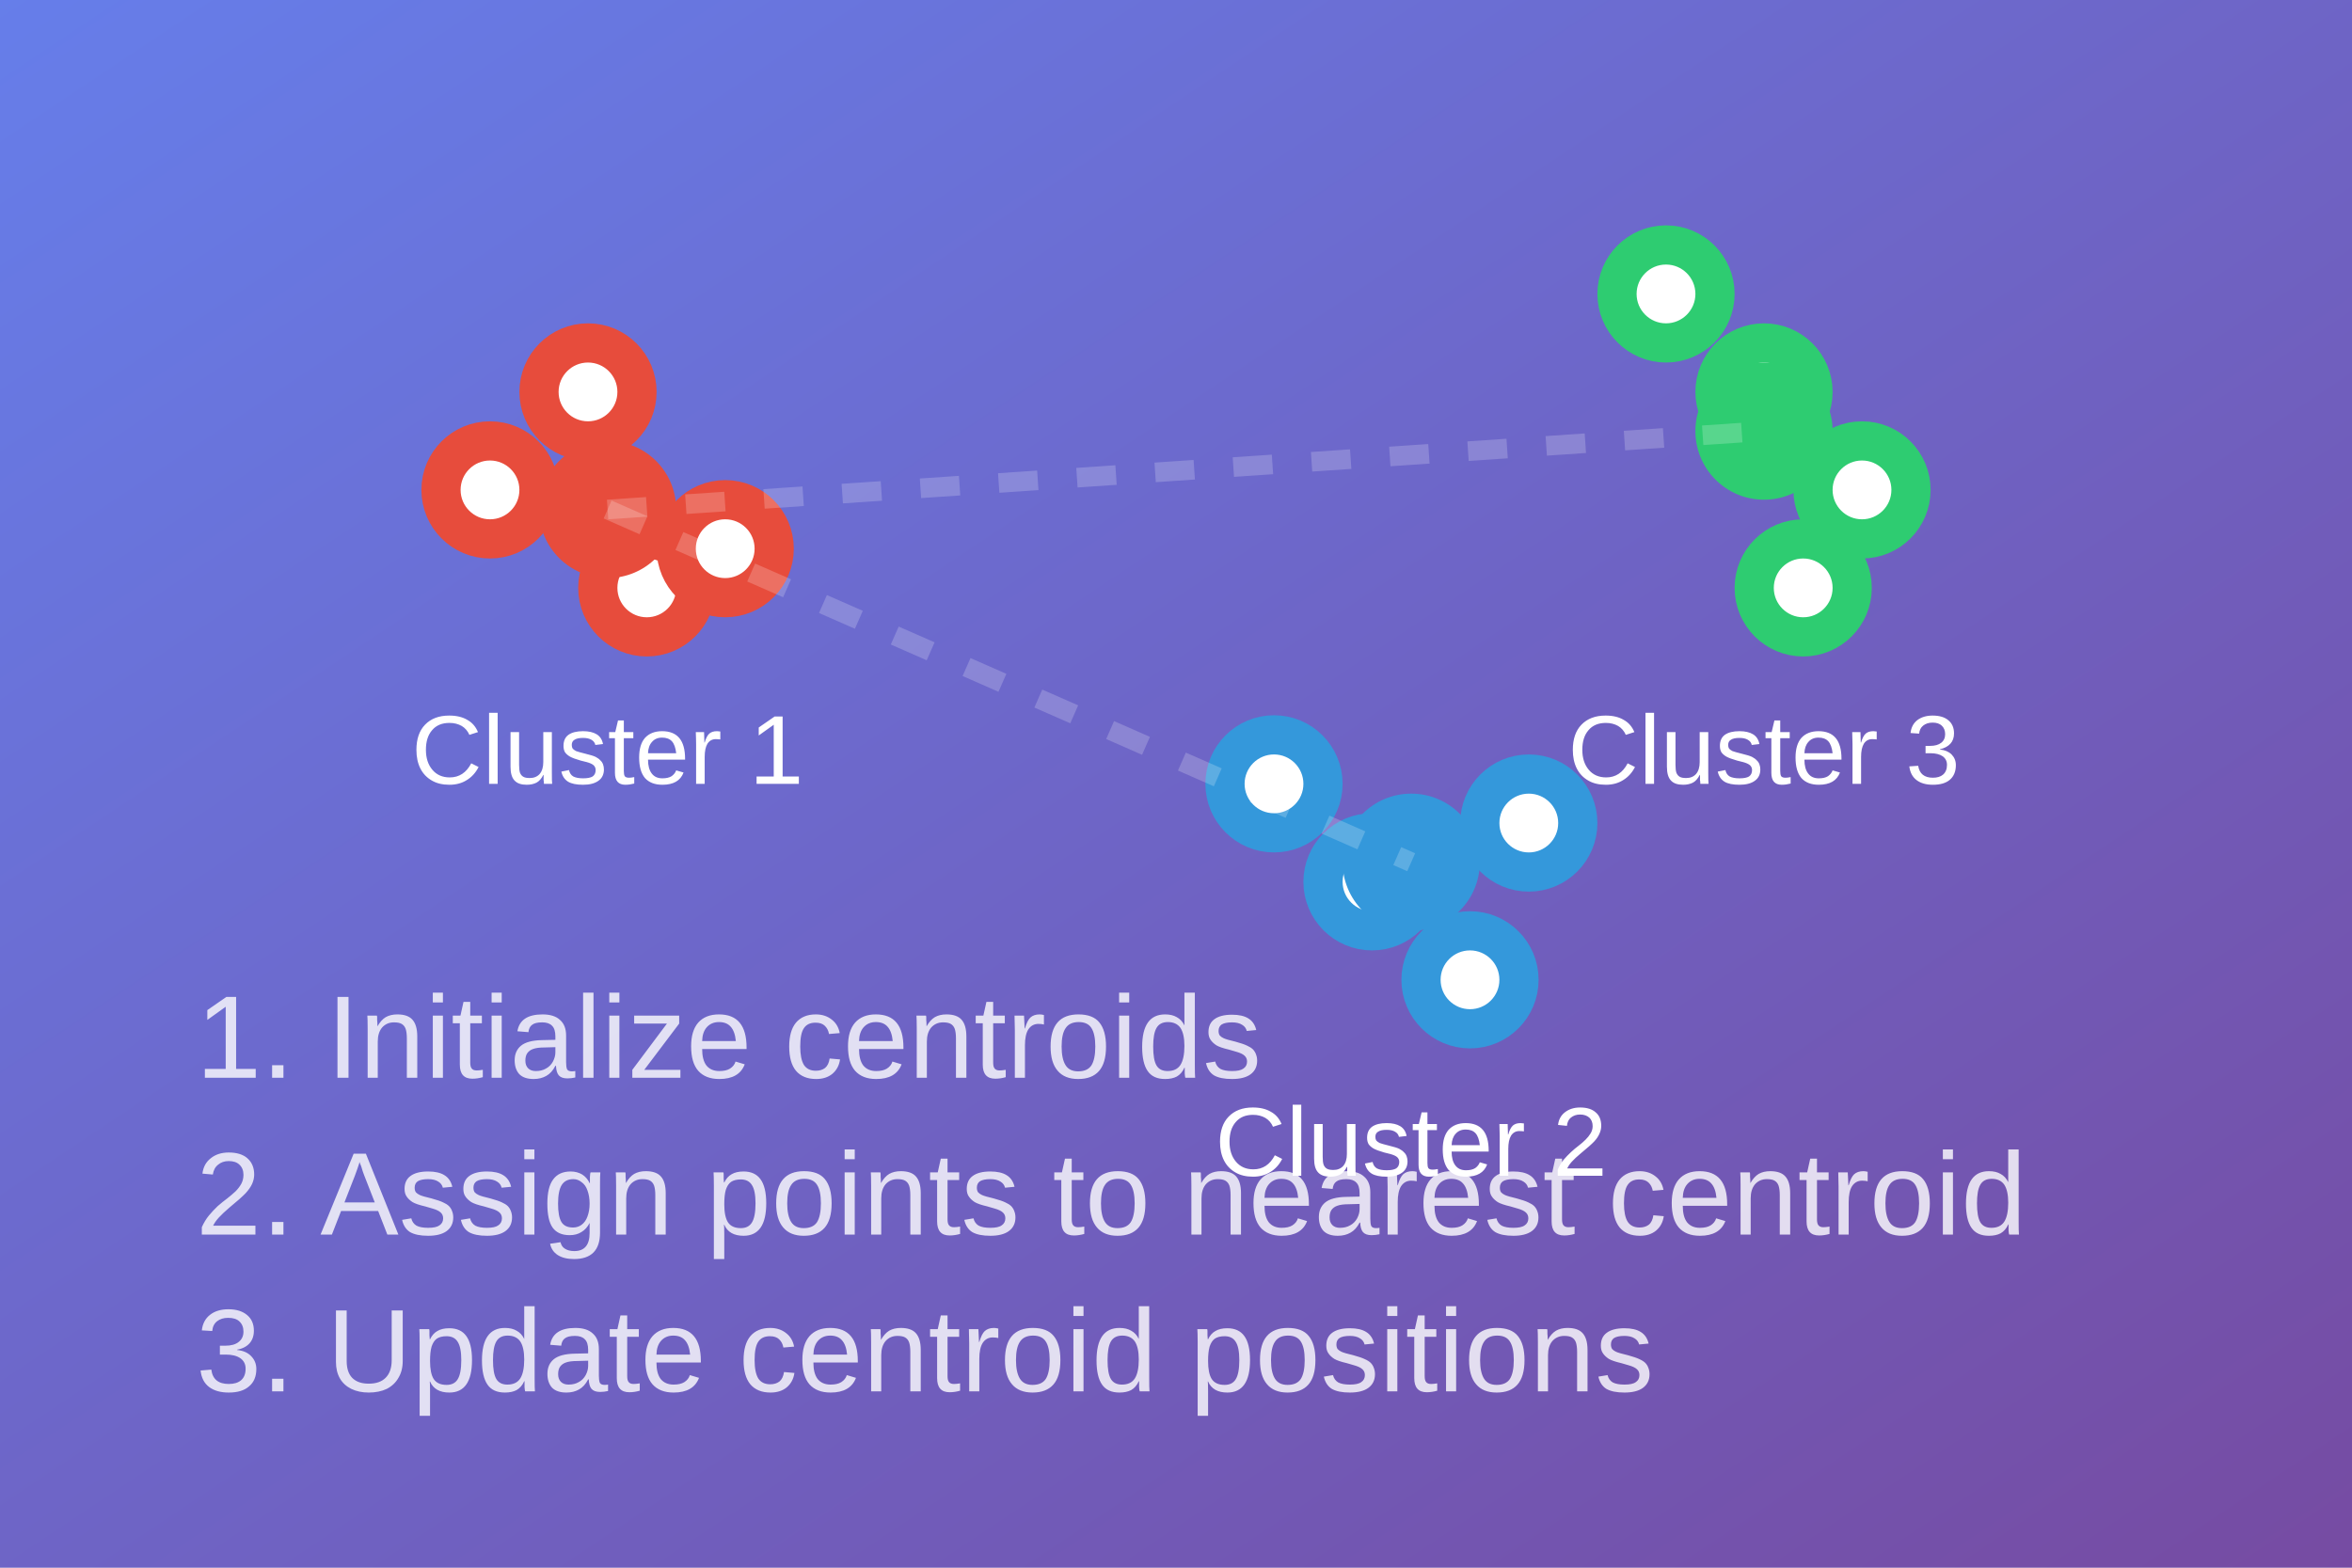
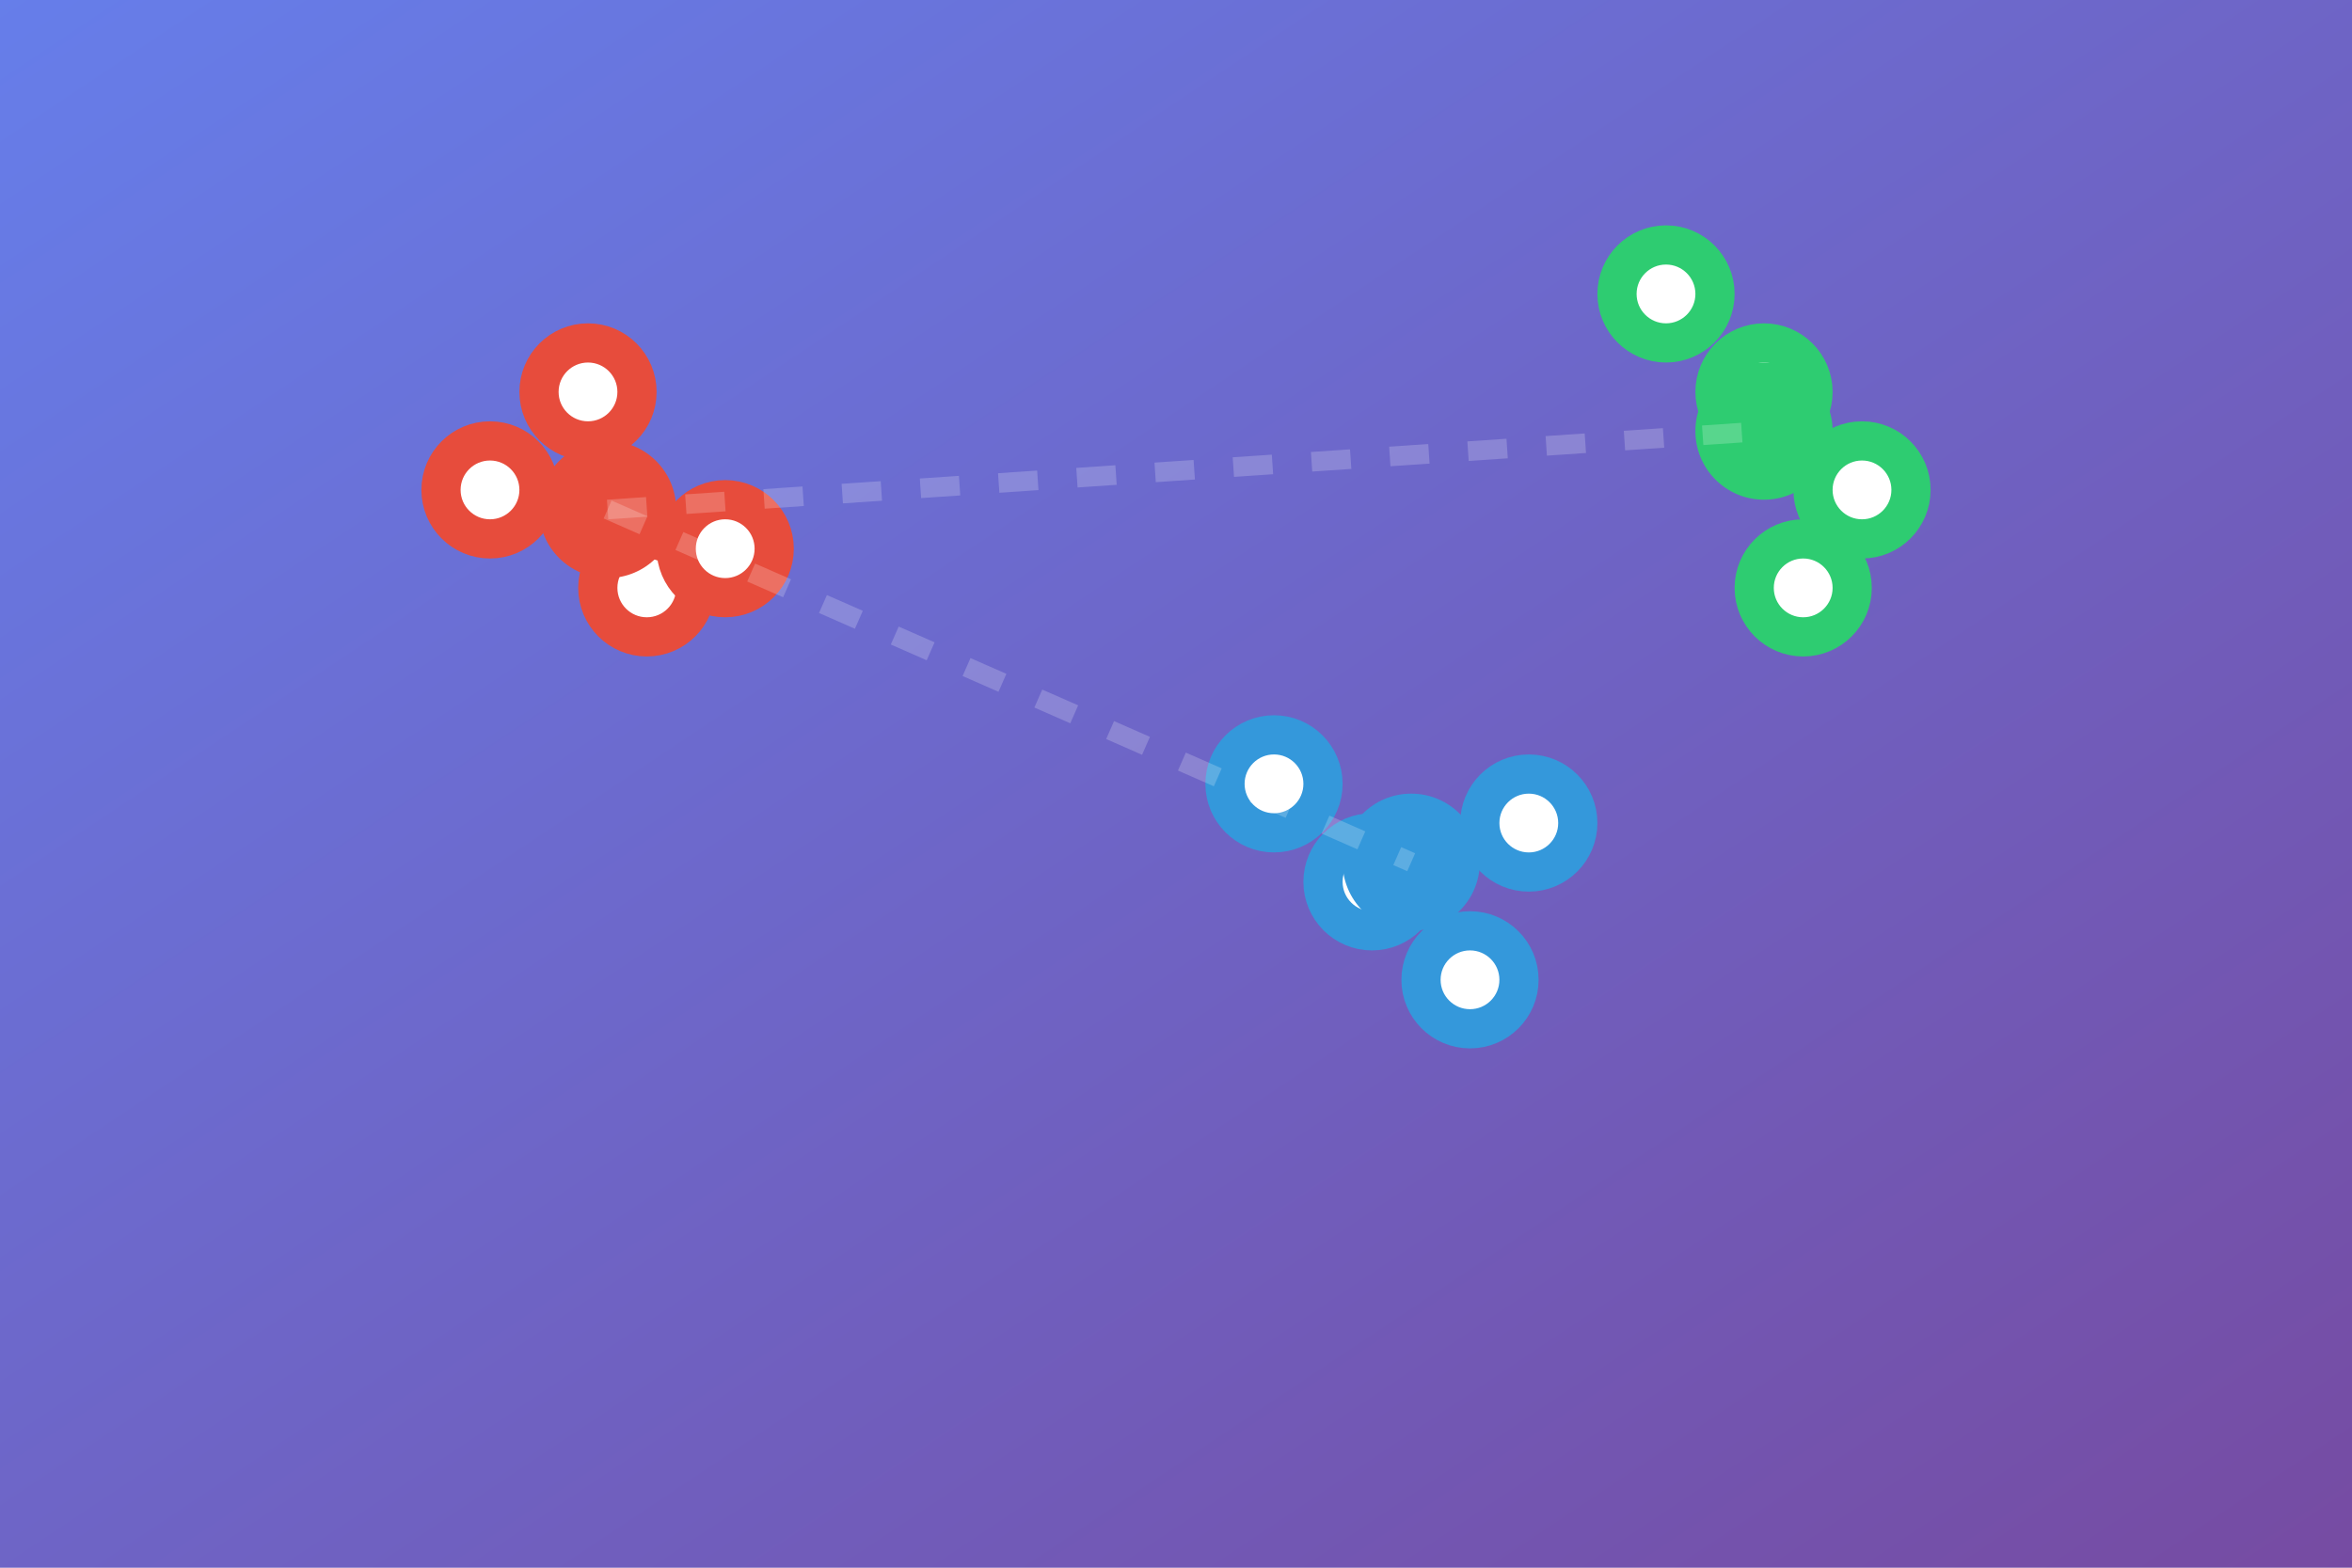
<svg xmlns="http://www.w3.org/2000/svg" viewBox="0 0 120 80">
  <defs>
    <linearGradient id="kmeansGradient" x1="0%" y1="0%" x2="100%" y2="100%">
      <stop offset="0%" style="stop-color:#667eea;stop-opacity:1" />
      <stop offset="100%" style="stop-color:#764ba2;stop-opacity:1" />
    </linearGradient>
  </defs>
  <rect width="120" height="80" fill="url(#kmeansGradient)" />
  <g transform="translate(25,20)">
    <circle cx="0" cy="5" r="2.5" fill="white" stroke="#e74c3c" stroke-width="2" />
    <circle cx="8" cy="10" r="2.5" fill="white" stroke="#e74c3c" stroke-width="2" />
    <circle cx="5" cy="0" r="2.5" fill="white" stroke="#e74c3c" stroke-width="2" />
    <circle cx="12" cy="8" r="2.5" fill="white" stroke="#e74c3c" stroke-width="2" />
    <circle cx="6" cy="6" r="3.5" fill="#e74c3c" />
-     <text x="6" y="20" font-family="Arial, sans-serif" font-size="5" fill="white" text-anchor="middle">Cluster 1</text>
  </g>
  <g transform="translate(70,40)">
    <circle cx="0" cy="5" r="2.5" fill="white" stroke="#3498db" stroke-width="2" />
    <circle cx="-5" cy="0" r="2.5" fill="white" stroke="#3498db" stroke-width="2" />
    <circle cx="5" cy="10" r="2.5" fill="white" stroke="#3498db" stroke-width="2" />
    <circle cx="8" cy="2" r="2.5" fill="white" stroke="#3498db" stroke-width="2" />
    <circle cx="2" cy="4" r="3.5" fill="#3498db" />
-     <text x="2" y="20" font-family="Arial, sans-serif" font-size="5" fill="white" text-anchor="middle">Cluster 2</text>
  </g>
  <g transform="translate(90,15)">
    <circle cx="0" cy="5" r="2.5" fill="white" stroke="#2ecc71" stroke-width="2" />
    <circle cx="5" cy="10" r="2.5" fill="white" stroke="#2ecc71" stroke-width="2" />
    <circle cx="-5" cy="0" r="2.5" fill="white" stroke="#2ecc71" stroke-width="2" />
    <circle cx="2" cy="15" r="2.5" fill="white" stroke="#2ecc71" stroke-width="2" />
    <circle cx="0" cy="7" r="3.5" fill="#2ecc71" />
-     <text x="0" y="25" font-family="Arial, sans-serif" font-size="5" fill="white" text-anchor="middle">Cluster 3</text>
  </g>
  <g transform="translate(10,55)">
-     <text x="0" y="0" font-family="Arial, sans-serif" font-size="6" fill="rgba(255,255,255,0.8)">1. Initialize centroids</text>
-     <text x="0" y="8" font-family="Arial, sans-serif" font-size="6" fill="rgba(255,255,255,0.8)">2. Assign points to nearest centroid</text>
-     <text x="0" y="16" font-family="Arial, sans-serif" font-size="6" fill="rgba(255,255,255,0.8)">3. Update centroid positions</text>
  </g>
  <line x1="31" y1="26" x2="72" y2="44" stroke="rgba(255,255,255,0.2)" stroke-width="1" stroke-dasharray="2,2" />
  <line x1="31" y1="26" x2="90" y2="22" stroke="rgba(255,255,255,0.2)" stroke-width="1" stroke-dasharray="2,2" />
</svg>
